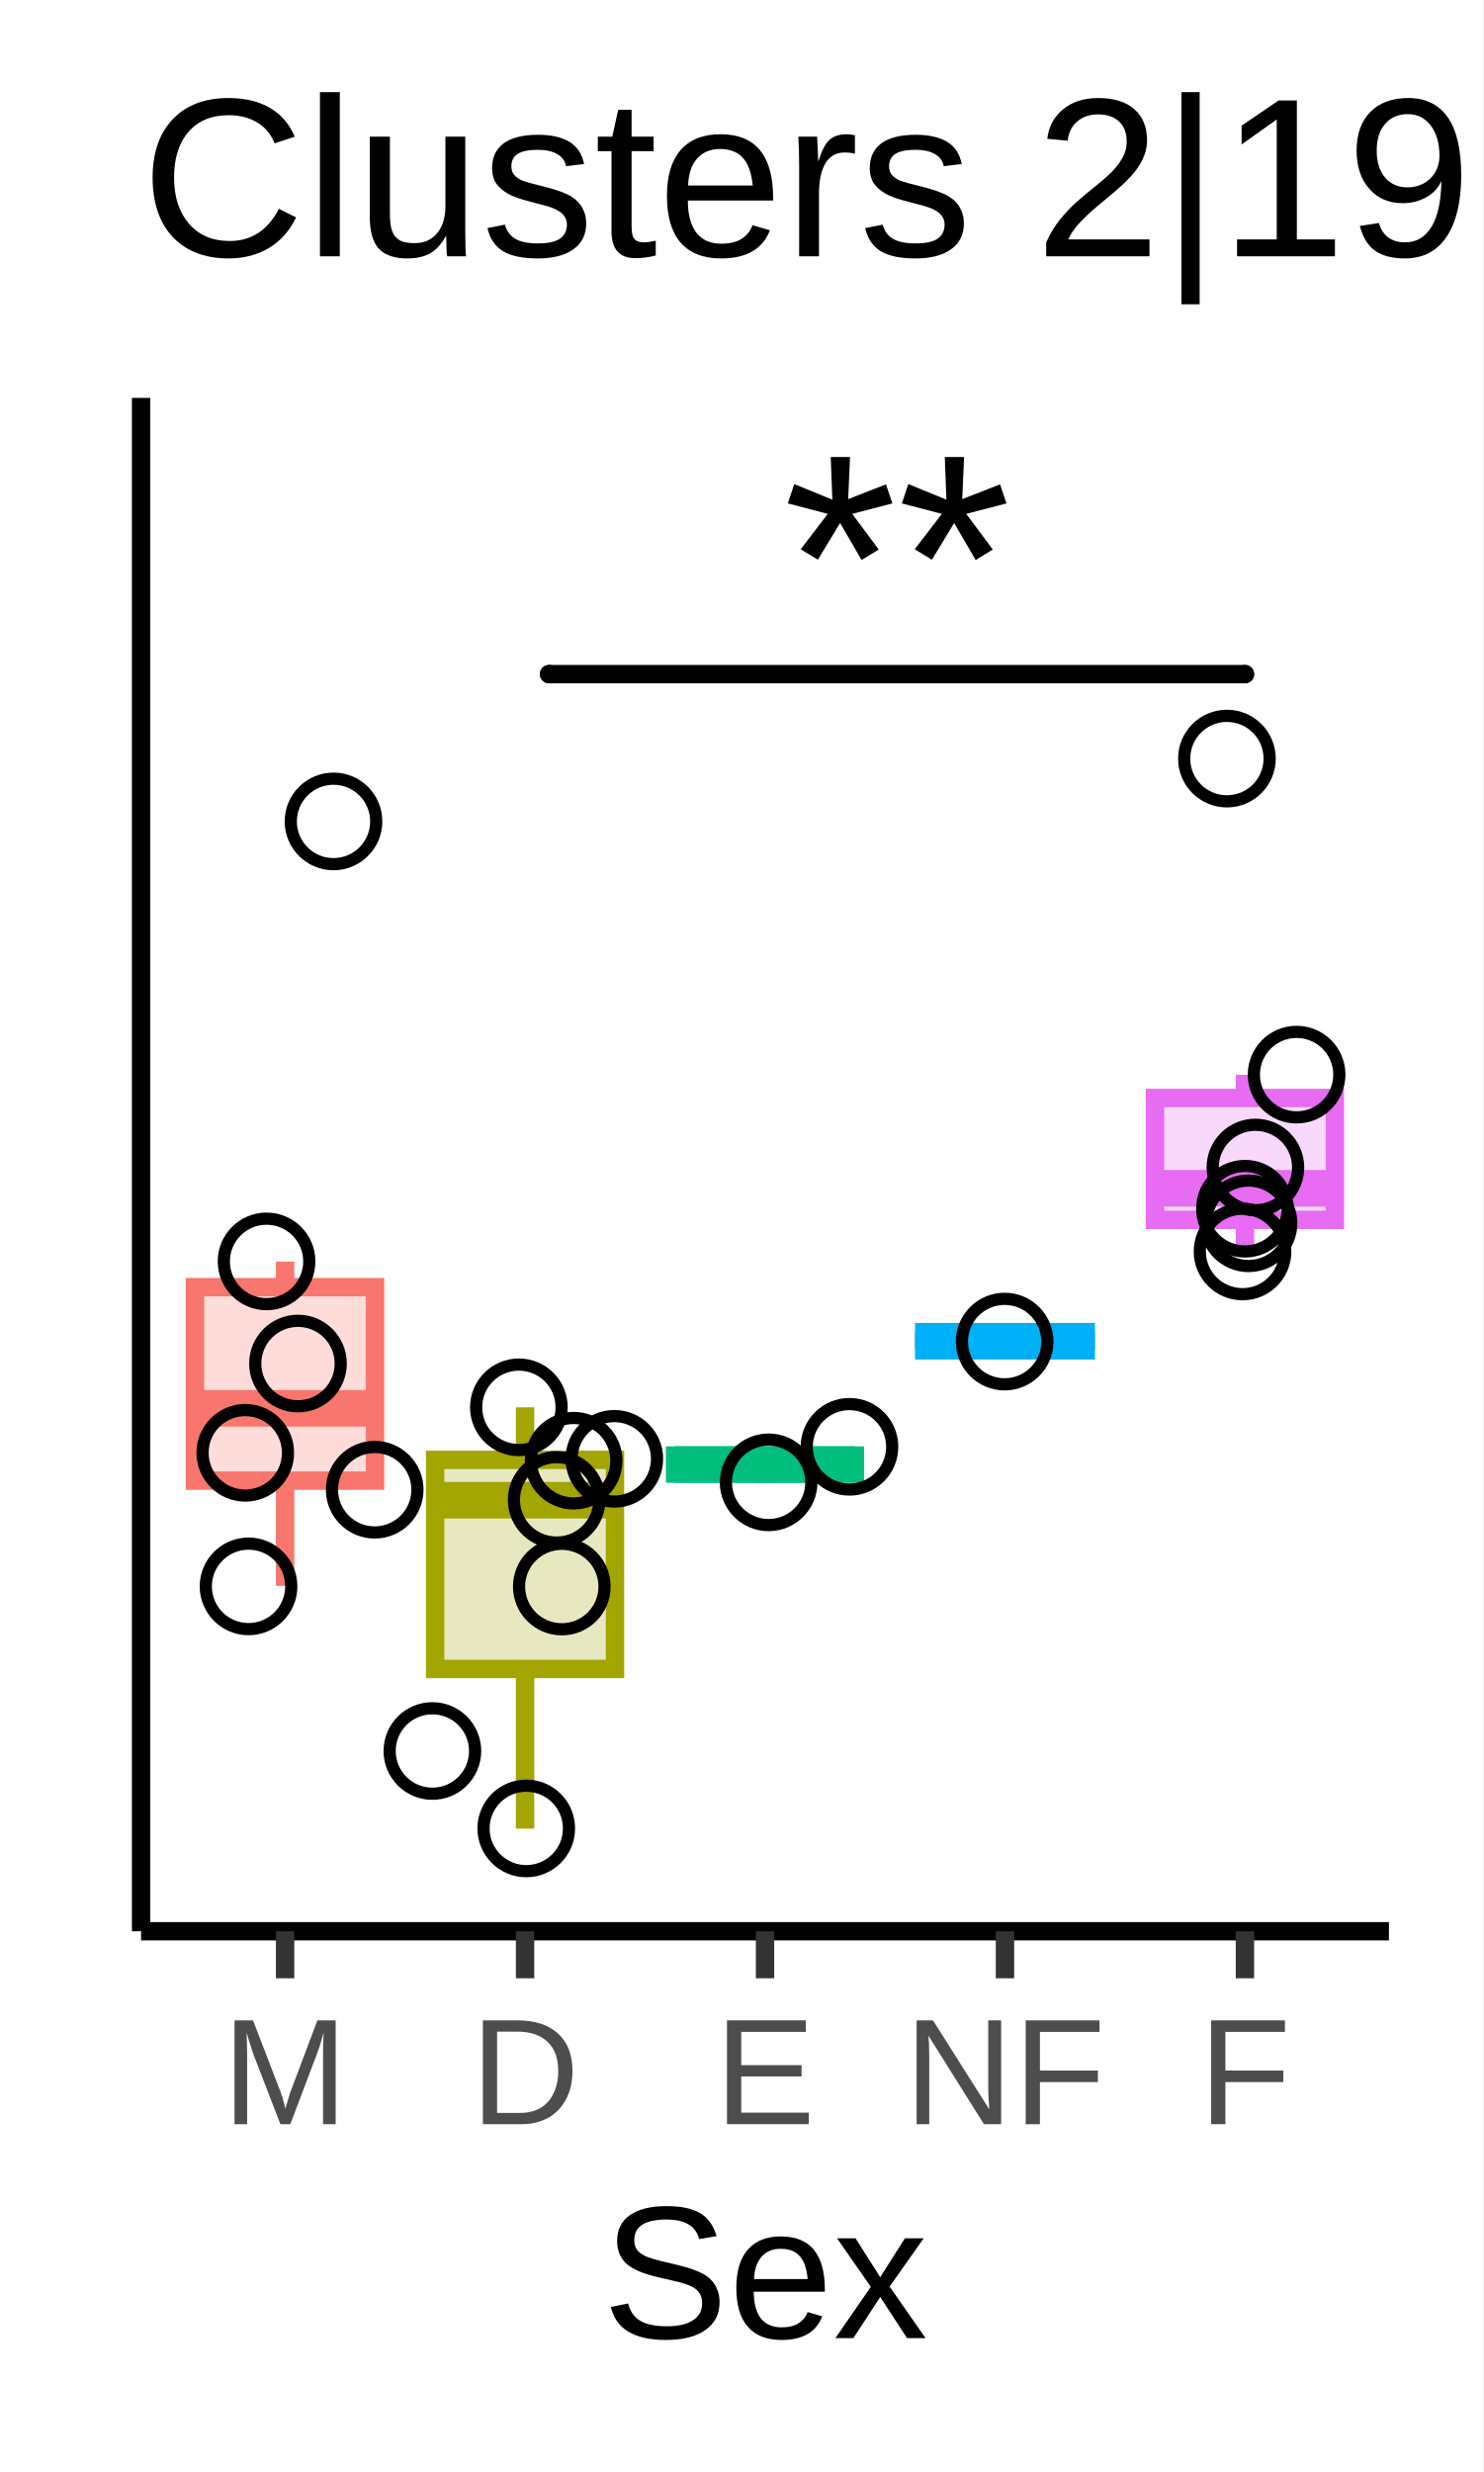
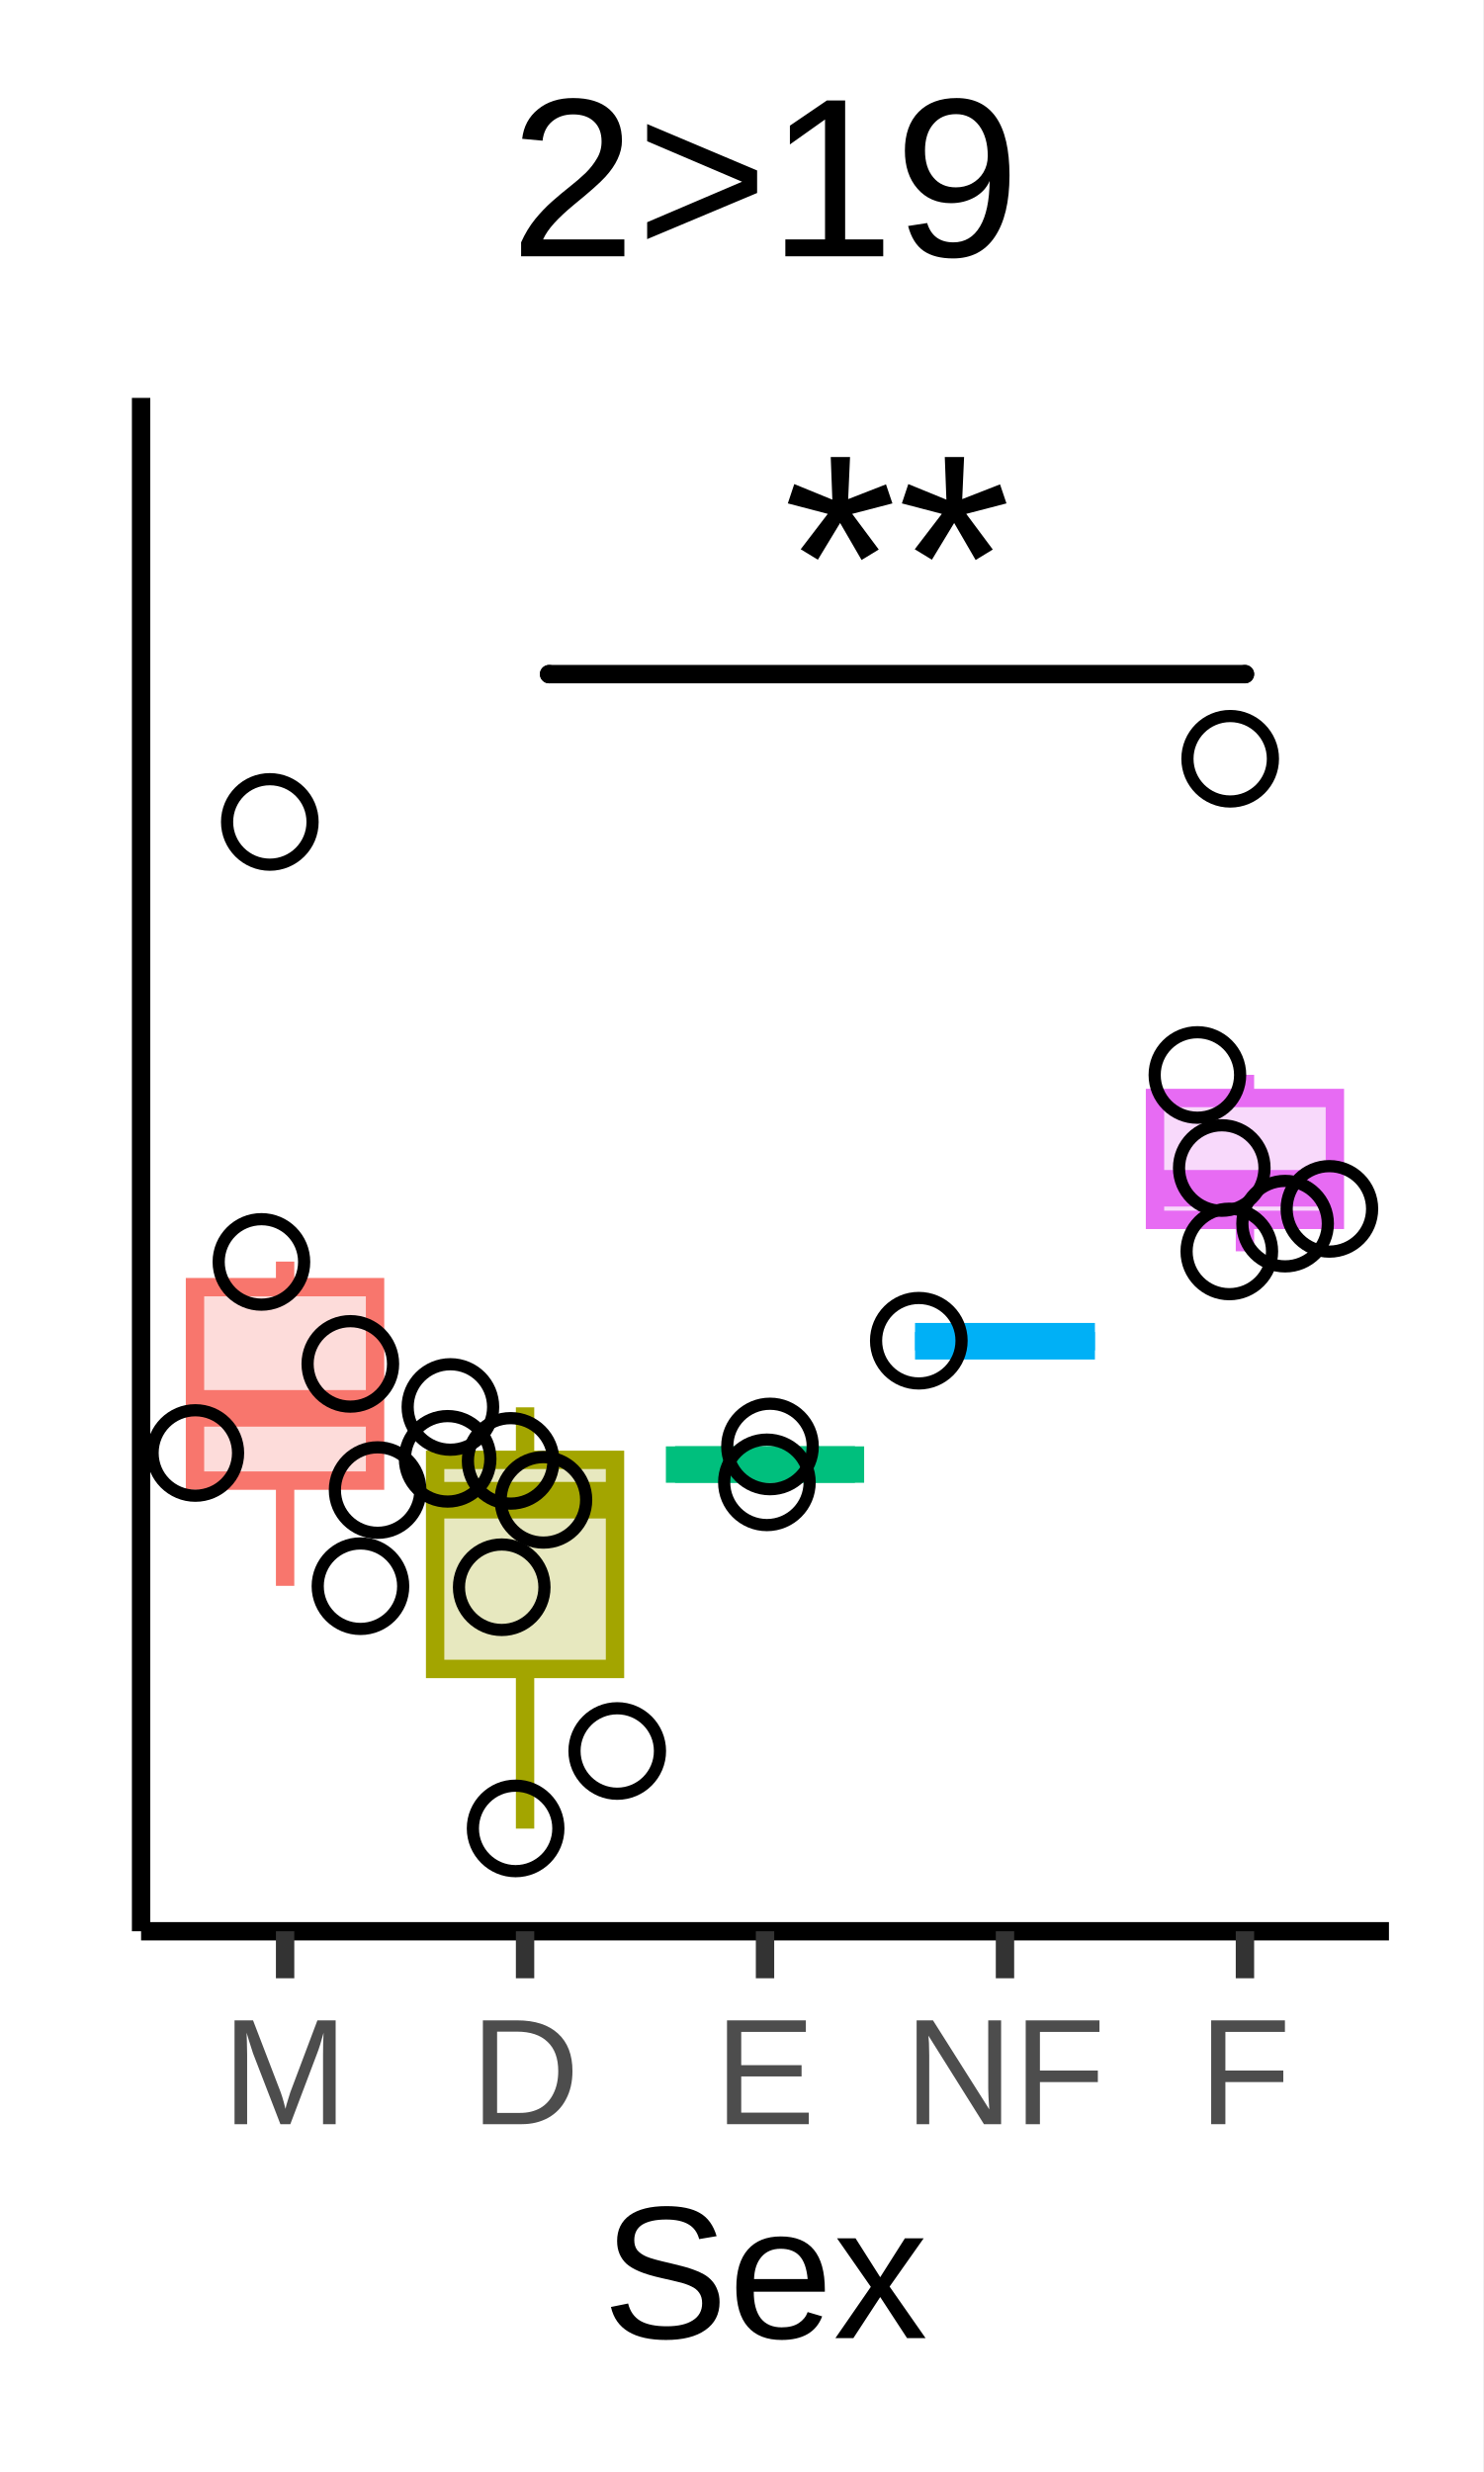
<svg xmlns="http://www.w3.org/2000/svg" class="svglite" width="86.40pt" height="144.00pt" viewBox="0 0 86.40 144.00">
  <defs>
    <style type="text/css">
    .svglite line, .svglite polyline, .svglite polygon, .svglite path, .svglite rect, .svglite circle {
      fill: none;
      stroke: #000000;
      stroke-linecap: round;
      stroke-linejoin: round;
      stroke-miterlimit: 10.00;
    }
    .svglite text {
      white-space: pre;
    }
  </style>
  </defs>
  <rect width="100%" height="100%" style="stroke: none; fill: #FFFFFF;" />
  <defs>
    <clipPath id="cpMC4wMHw4Ni40MHwwLjAwfDE0NC4wMA==">
      <rect x="0.00" y="0.00" width="86.40" height="144.00" />
    </clipPath>
  </defs>
  <g clip-path="url(#cpMC4wMHw4Ni40MHwwLjAwfDE0NC4wMA==)">
    <rect x="0.00" y="0.00" width="86.40" height="144.00" style="stroke-width: 1.07; stroke: #FFFFFF; fill: #FFFFFF;" />
  </g>
  <defs>
    <clipPath id="cpOC4yMnw4MC45MnwyMy4xOHwxMTIuNTA=">
      <rect x="8.22" y="23.18" width="72.70" height="89.33" />
    </clipPath>
  </defs>
  <g clip-path="url(#cpOC4yMnw4MC45MnwyMy4xOHwxMTIuNTA=)">
    <rect x="8.22" y="23.18" width="72.70" height="89.33" style="stroke-width: 1.07; stroke: none; fill: #FFFFFF;" />
    <line x1="16.61" y1="74.98" x2="16.61" y2="73.49" style="stroke-width: 1.07; stroke: #F8766D; stroke-linecap: butt;" />
    <line x1="16.61" y1="86.25" x2="16.61" y2="92.38" style="stroke-width: 1.07; stroke: #F8766D; stroke-linecap: butt;" />
    <polygon points="11.36,74.98 11.36,86.25 21.85,86.25 21.85,74.98 11.36,74.98 " style="stroke-width: 1.07; stroke: #F8766D; stroke-linecap: butt; stroke-linejoin: miter; fill: #F8766D; fill-opacity: 0.25;" />
    <line x1="11.36" y1="82.04" x2="21.85" y2="82.04" style="stroke-width: 2.13; stroke: #F8766D; stroke-linecap: butt; stroke-linejoin: miter;" />
    <line x1="30.59" y1="85.04" x2="30.59" y2="81.98" style="stroke-width: 1.07; stroke: #A3A500; stroke-linecap: butt;" />
    <line x1="30.59" y1="97.22" x2="30.59" y2="106.52" style="stroke-width: 1.07; stroke: #A3A500; stroke-linecap: butt;" />
    <polygon points="25.35,85.04 25.35,97.22 35.83,97.22 35.83,85.04 25.35,85.04 " style="stroke-width: 1.07; stroke: #A3A500; stroke-linecap: butt; stroke-linejoin: miter; fill: #A3A500; fill-opacity: 0.25;" />
    <line x1="25.35" y1="87.39" x2="35.83" y2="87.39" style="stroke-width: 2.13; stroke: #A3A500; stroke-linecap: butt; stroke-linejoin: miter;" />
    <line x1="44.57" y1="84.79" x2="44.57" y2="84.26" style="stroke-width: 1.07; stroke: #00BF7D; stroke-linecap: butt;" />
    <line x1="44.57" y1="85.84" x2="44.57" y2="86.37" style="stroke-width: 1.07; stroke: #00BF7D; stroke-linecap: butt;" />
    <polygon points="39.33,84.79 39.33,85.84 49.81,85.84 49.81,84.79 39.33,84.79 " style="stroke-width: 1.07; stroke: #00BF7D; stroke-linecap: butt; stroke-linejoin: miter; fill: #00BF7D; fill-opacity: 0.25;" />
    <line x1="39.33" y1="85.31" x2="49.81" y2="85.31" style="stroke-width: 2.13; stroke: #00BF7D; stroke-linecap: butt; stroke-linejoin: miter;" />
    <line x1="58.55" y1="78.13" x2="58.55" y2="78.13" style="stroke-width: 1.07; stroke: #00B0F6; stroke-linecap: butt;" />
    <line x1="58.55" y1="78.13" x2="58.55" y2="78.13" style="stroke-width: 1.07; stroke: #00B0F6; stroke-linecap: butt;" />
    <polygon points="53.31,78.13 53.31,78.13 63.79,78.13 63.79,78.13 53.31,78.13 " style="stroke-width: 1.07; stroke: #00B0F6; stroke-linecap: butt; stroke-linejoin: miter; fill: #00B0F6; fill-opacity: 0.25;" />
    <line x1="53.31" y1="78.13" x2="63.79" y2="78.13" style="stroke-width: 2.13; stroke: #00B0F6; stroke-linecap: butt; stroke-linejoin: miter;" />
    <line x1="72.53" y1="63.96" x2="72.53" y2="62.61" style="stroke-width: 1.07; stroke: #E76BF3; stroke-linecap: butt;" />
    <line x1="72.53" y1="71.06" x2="72.53" y2="72.89" style="stroke-width: 1.07; stroke: #E76BF3; stroke-linecap: butt;" />
    <polygon points="67.29,63.96 67.29,71.06 77.77,71.06 77.77,63.96 67.29,63.96 " style="stroke-width: 1.07; stroke: #E76BF3; stroke-linecap: butt; stroke-linejoin: miter; fill: #E76BF3; fill-opacity: 0.25;" />
    <line x1="67.29" y1="69.22" x2="77.77" y2="69.22" style="stroke-width: 2.13; stroke: #E76BF3; stroke-linecap: butt; stroke-linejoin: miter;" />
-     <circle cx="58.53" cy="78.15" r="2.49" style="stroke-width: 0.71;" />
-     <circle cx="14.48" cy="92.41" r="2.49" style="stroke-width: 0.71;" />
-     <circle cx="33.42" cy="85.09" r="2.49" style="stroke-width: 0.71;" />
-     <circle cx="72.39" cy="72.90" r="2.49" style="stroke-width: 0.71;" />
-     <circle cx="73.14" cy="68.01" r="2.49" style="stroke-width: 0.71;" />
-     <circle cx="30.23" cy="81.98" r="2.49" style="stroke-width: 0.71;" />
-     <circle cx="72.74" cy="71.26" r="2.49" style="stroke-width: 0.71;" />
-     <circle cx="14.29" cy="84.63" r="2.49" style="stroke-width: 0.71;" />
-     <circle cx="17.36" cy="79.43" r="2.49" style="stroke-width: 0.71;" />
-     <circle cx="75.54" cy="62.60" r="2.49" style="stroke-width: 0.71;" />
-     <circle cx="71.48" cy="44.19" r="2.49" style="stroke-width: 0.71;" />
-     <circle cx="35.79" cy="84.98" r="2.49" style="stroke-width: 0.71;" />
-     <circle cx="25.19" cy="102.00" r="2.49" style="stroke-width: 0.71;" />
-     <circle cx="32.73" cy="92.42" r="2.49" style="stroke-width: 0.71;" />
-     <circle cx="21.83" cy="86.78" r="2.49" style="stroke-width: 0.71;" />
-     <circle cx="49.49" cy="84.28" r="2.49" style="stroke-width: 0.71;" />
-     <circle cx="72.53" cy="70.41" r="2.49" style="stroke-width: 0.71;" />
-     <circle cx="15.53" cy="73.48" r="2.49" style="stroke-width: 0.71;" />
-     <circle cx="30.66" cy="106.51" r="2.49" style="stroke-width: 0.71;" />
-     <circle cx="19.43" cy="47.85" r="2.49" style="stroke-width: 0.71;" />
-     <circle cx="32.43" cy="87.37" r="2.49" style="stroke-width: 0.71;" />
-     <circle cx="44.78" cy="86.35" r="2.49" style="stroke-width: 0.71;" />
+     <circle cx="53.53" cy="78.10" r="2.49" style="stroke-width: 0.71;" />
+     <circle cx="21.00" cy="92.40" r="2.49" style="stroke-width: 0.71;" />
+     <circle cx="29.75" cy="85.10" r="2.49" style="stroke-width: 0.71;" />
+     <circle cx="71.62" cy="72.90" r="2.49" style="stroke-width: 0.71;" />
+     <circle cx="71.18" cy="68.04" r="2.49" style="stroke-width: 0.71;" />
+     <circle cx="26.24" cy="81.96" r="2.49" style="stroke-width: 0.71;" />
+     <circle cx="74.87" cy="71.28" r="2.49" style="stroke-width: 0.71;" />
+     <circle cx="11.38" cy="84.64" r="2.49" style="stroke-width: 0.71;" />
+     <circle cx="20.41" cy="79.45" r="2.49" style="stroke-width: 0.71;" />
+     <circle cx="69.76" cy="62.62" r="2.49" style="stroke-width: 0.71;" />
+     <circle cx="71.67" cy="44.20" r="2.49" style="stroke-width: 0.71;" />
+     <circle cx="26.08" cy="84.98" r="2.49" style="stroke-width: 0.71;" />
+     <circle cx="35.96" cy="102.00" r="2.49" style="stroke-width: 0.71;" />
+     <circle cx="29.23" cy="92.46" r="2.49" style="stroke-width: 0.71;" />
+     <circle cx="22.00" cy="86.80" r="2.49" style="stroke-width: 0.71;" />
+     <circle cx="44.86" cy="84.26" r="2.49" style="stroke-width: 0.71;" />
+     <circle cx="77.45" cy="70.42" r="2.49" style="stroke-width: 0.71;" />
+     <circle cx="15.23" cy="73.51" r="2.49" style="stroke-width: 0.71;" />
+     <circle cx="30.04" cy="106.51" r="2.49" style="stroke-width: 0.71;" />
+     <circle cx="15.72" cy="47.88" r="2.49" style="stroke-width: 0.71;" />
+     <circle cx="31.66" cy="87.37" r="2.49" style="stroke-width: 0.71;" />
+     <circle cx="44.68" cy="86.35" r="2.49" style="stroke-width: 0.71;" />
    <text x="52.26" y="38.37" text-anchor="middle" style="font-size: 17.07px; font-family: &quot;Arial&quot;;" textLength="13.28px" lengthAdjust="spacingAndGlyphs">**</text>
    <line x1="31.99" y1="39.27" x2="31.99" y2="39.27" style="stroke-width: 1.07;" />
    <line x1="31.99" y1="39.27" x2="72.53" y2="39.27" style="stroke-width: 1.07;" />
    <line x1="72.53" y1="39.27" x2="72.53" y2="39.27" style="stroke-width: 1.07;" />
  </g>
  <g clip-path="url(#cpMC4wMHw4Ni40MHwwLjAwfDE0NC4wMA==)">
    <polyline points="8.22,112.50 8.22,23.18 " style="stroke-width: 1.07; stroke-linecap: butt;" />
    <polyline points="8.22,112.50 80.92,112.50 " style="stroke-width: 1.07; stroke-linecap: butt;" />
    <polyline points="16.61,115.24 16.61,112.50 " style="stroke-width: 1.07; stroke: #333333; stroke-linecap: butt;" />
    <polyline points="30.59,115.24 30.59,112.50 " style="stroke-width: 1.07; stroke: #333333; stroke-linecap: butt;" />
    <polyline points="44.57,115.24 44.57,112.50 " style="stroke-width: 1.07; stroke: #333333; stroke-linecap: butt;" />
    <polyline points="58.55,115.24 58.55,112.50 " style="stroke-width: 1.07; stroke: #333333; stroke-linecap: butt;" />
    <polyline points="72.53,115.24 72.53,112.50 " style="stroke-width: 1.07; stroke: #333333; stroke-linecap: butt;" />
    <text x="16.61" y="123.74" text-anchor="middle" style="font-size: 8.80px;fill: #4D4D4D; font-family: &quot;Arial&quot;;" textLength="7.33px" lengthAdjust="spacingAndGlyphs">M</text>
    <text x="30.59" y="123.74" text-anchor="middle" style="font-size: 8.80px;fill: #4D4D4D; font-family: &quot;Arial&quot;;" textLength="6.35px" lengthAdjust="spacingAndGlyphs">D</text>
    <text x="44.57" y="123.74" text-anchor="middle" style="font-size: 8.80px;fill: #4D4D4D; font-family: &quot;Arial&quot;;" textLength="5.87px" lengthAdjust="spacingAndGlyphs">E</text>
    <text x="58.55" y="123.74" text-anchor="middle" style="font-size: 8.80px;fill: #4D4D4D; font-family: &quot;Arial&quot;;" textLength="11.72px" lengthAdjust="spacingAndGlyphs">NF</text>
    <text x="72.53" y="123.74" text-anchor="middle" style="font-size: 8.80px;fill: #4D4D4D; font-family: &quot;Arial&quot;;" textLength="5.37px" lengthAdjust="spacingAndGlyphs">F</text>
    <text x="44.57" y="136.20" text-anchor="middle" style="font-size: 11.00px; font-family: &quot;Arial&quot;;" textLength="18.96px" lengthAdjust="spacingAndGlyphs">Sex</text>
-     <text x="8.22" y="14.93" style="font-size: 13.20px; font-family: &quot;Arial&quot;;" textLength="77.48px" lengthAdjust="spacingAndGlyphs">Clusters 2|19</text>
+     <text x="44.57" y="14.93" text-anchor="middle" style="font-size: 13.20px; font-family: &quot;Arial&quot;;" textLength="29.71px" lengthAdjust="spacingAndGlyphs">2&gt;19</text>
  </g>
</svg>
